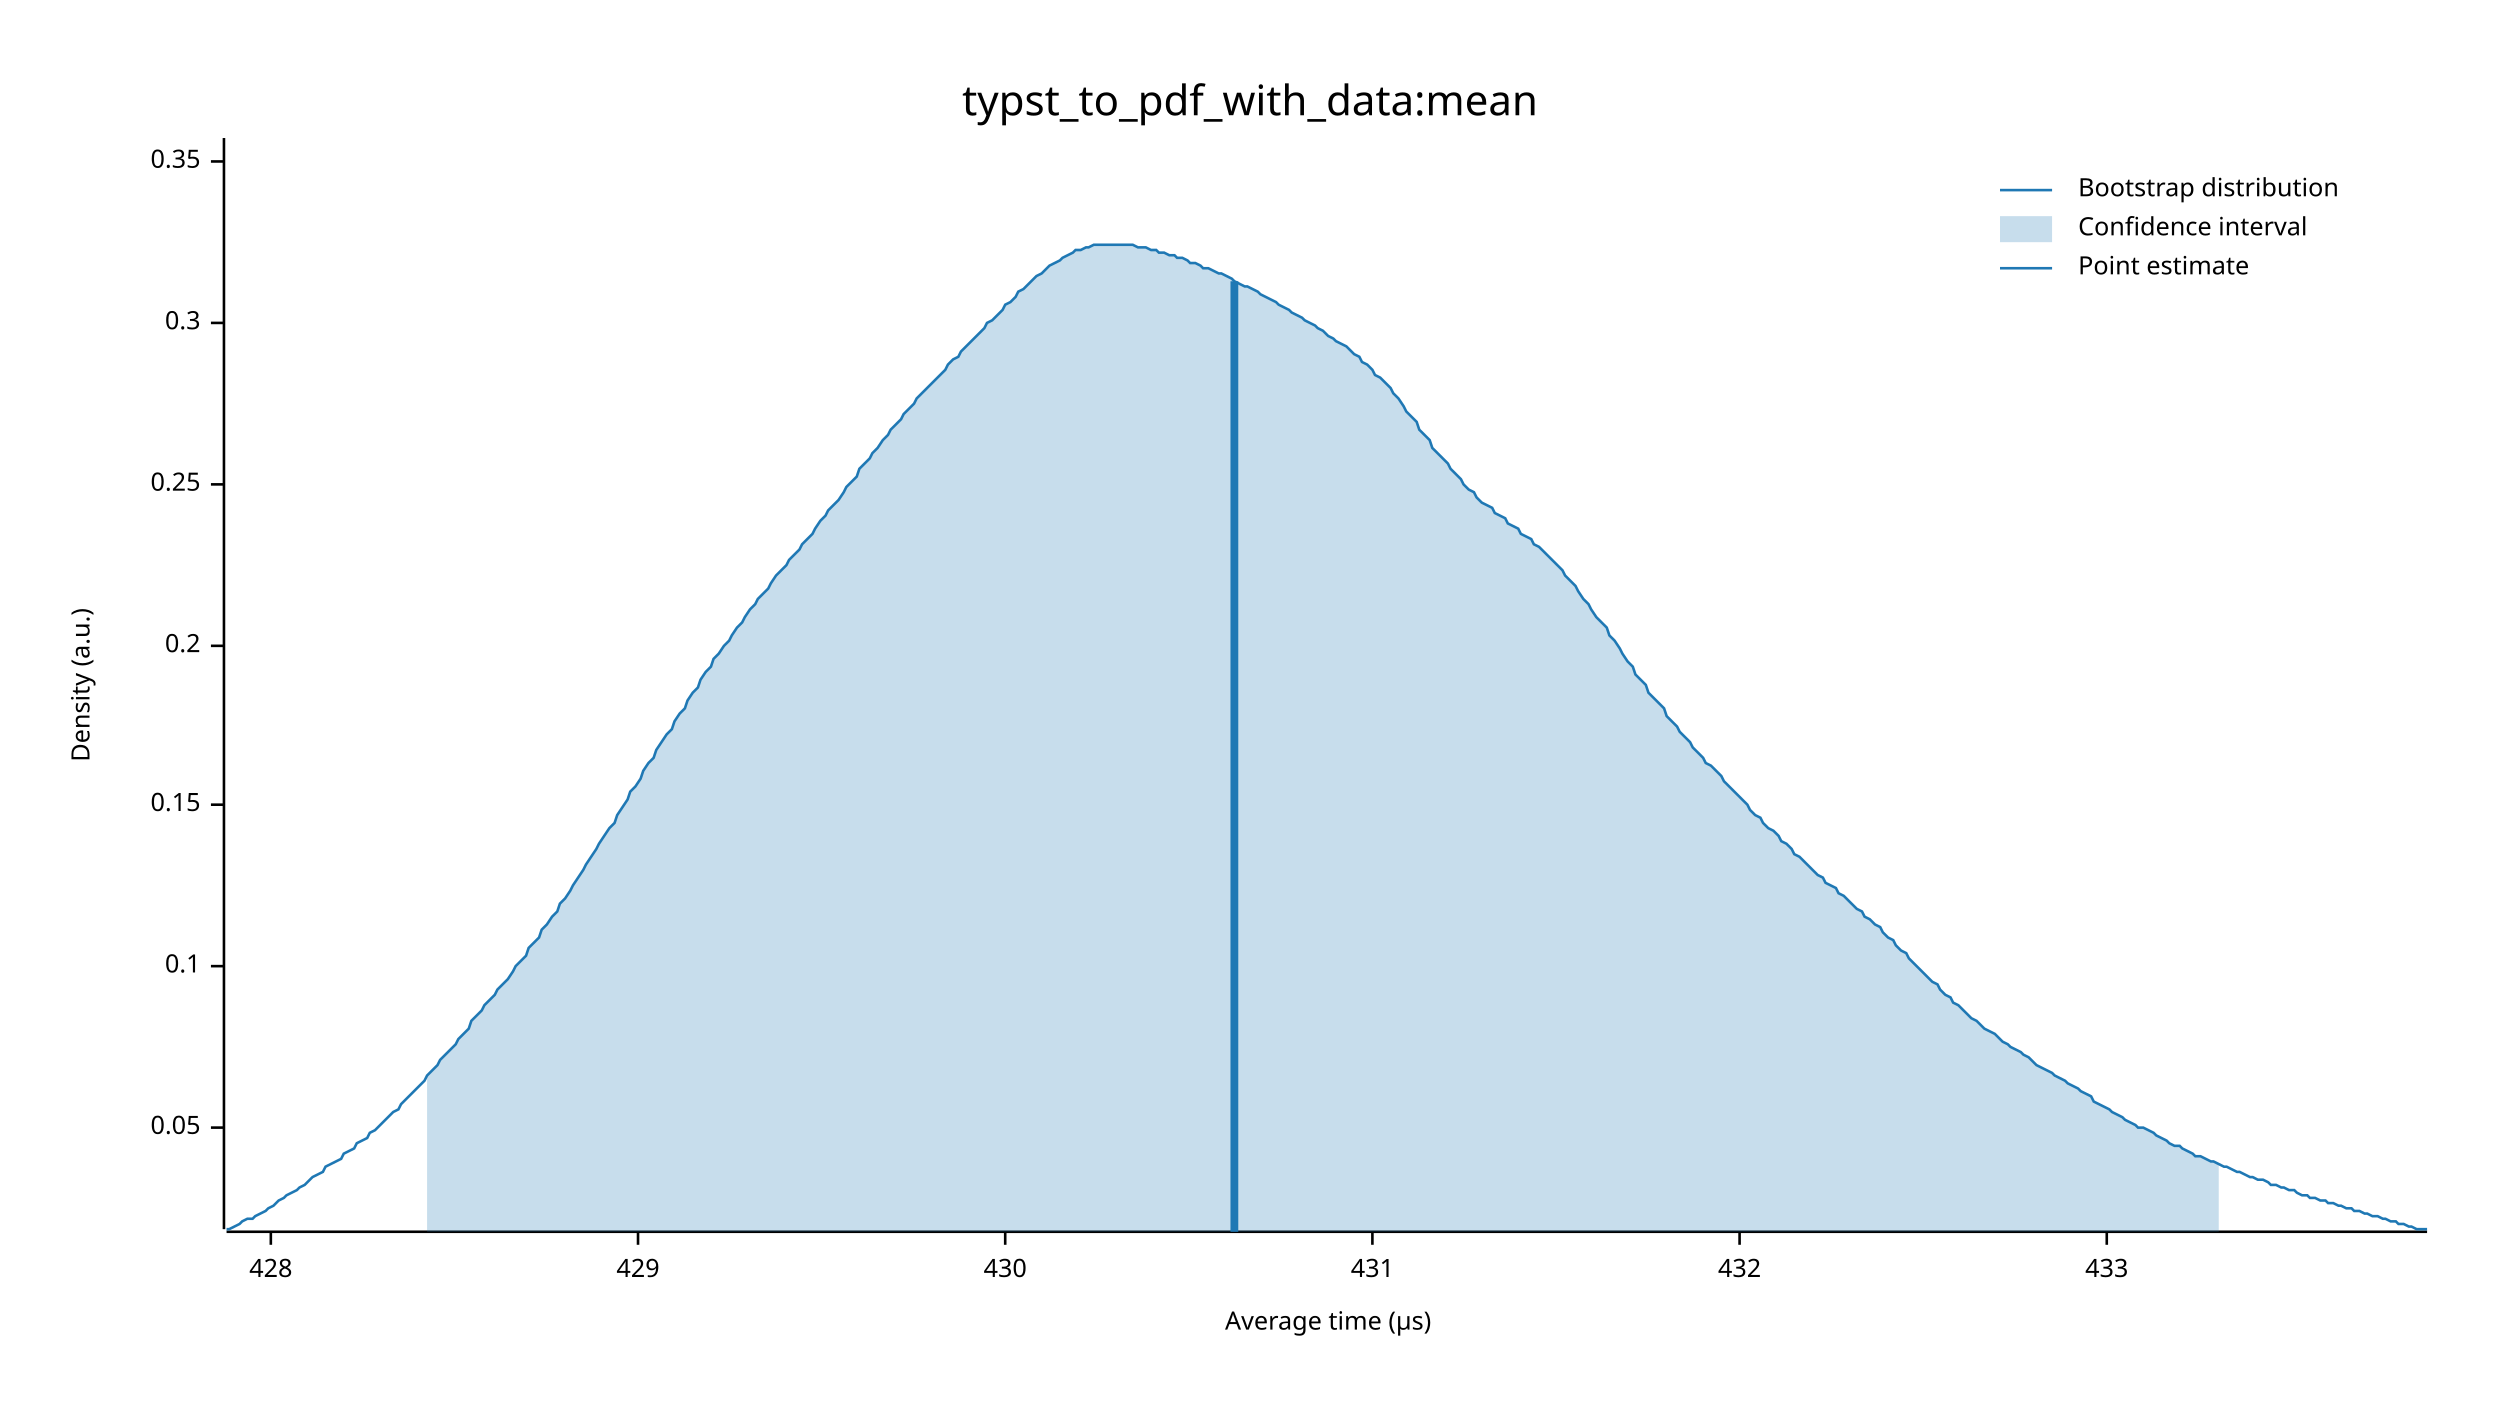
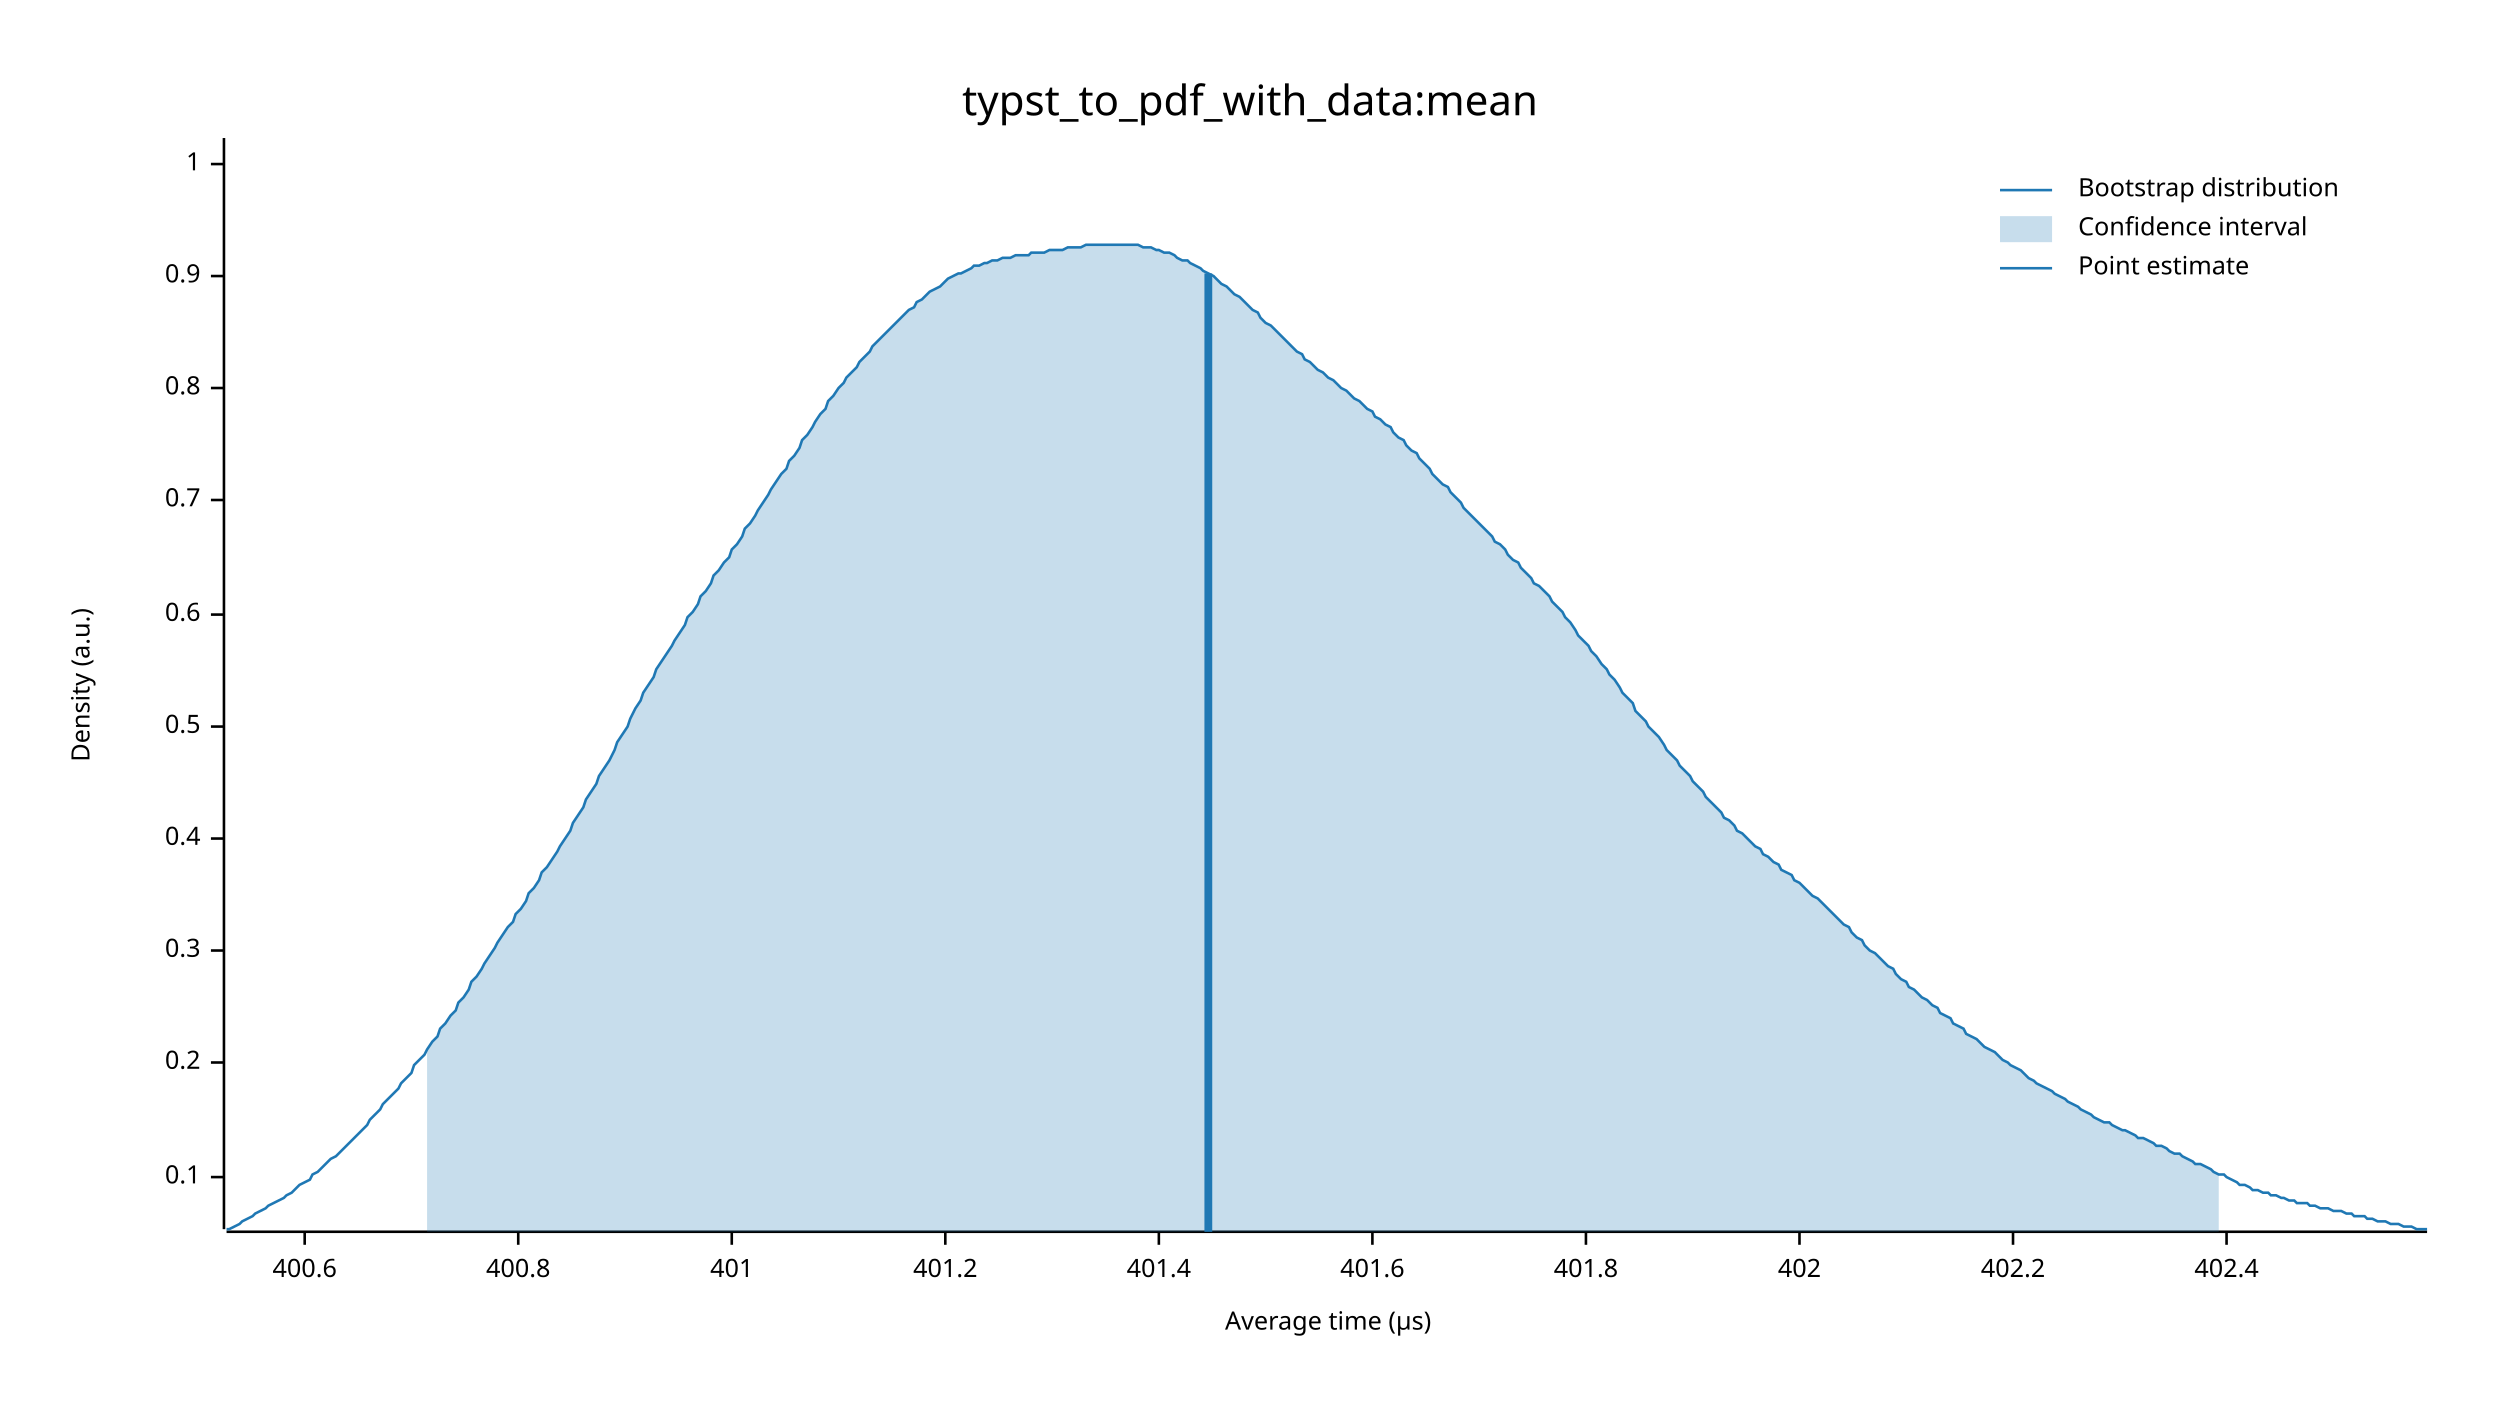
<svg xmlns="http://www.w3.org/2000/svg" width="960" height="540" viewBox="0 0 960 540">
  <text x="480" y="32" dy="0.76em" text-anchor="middle" font-family="sans-serif" font-size="16.129" opacity="1" fill="#000000">
typst_to_pdf_with_data:mean
</text>
  <text x="27" y="263" dy="0.76em" text-anchor="middle" font-family="sans-serif" font-size="9.677" opacity="1" fill="#000000" transform="rotate(270, 27, 263)">
Density (a.u.)
</text>
  <text x="510" y="513" dy="-0.5ex" text-anchor="middle" font-family="sans-serif" font-size="9.677" opacity="1" fill="#000000">
Average time (µs)
</text>
  <polyline fill="none" opacity="1" stroke="#000000" stroke-width="1" points="86,53 86,472 " />
-   <text x="77" y="433" dy="0.5ex" text-anchor="end" font-family="sans-serif" font-size="9.677" opacity="1" fill="#000000">
- 0.05
- </text>
-   <polyline fill="none" opacity="1" stroke="#000000" stroke-width="1" points="81,433 86,433 " />
-   <text x="77" y="371" dy="0.5ex" text-anchor="end" font-family="sans-serif" font-size="9.677" opacity="1" fill="#000000">
+   <text x="77" y="452" dy="0.5ex" text-anchor="end" font-family="sans-serif" font-size="9.677" opacity="1" fill="#000000">
0.1
</text>
-   <polyline fill="none" opacity="1" stroke="#000000" stroke-width="1" points="81,371 86,371 " />
-   <text x="77" y="309" dy="0.5ex" text-anchor="end" font-family="sans-serif" font-size="9.677" opacity="1" fill="#000000">
- 0.15
- </text>
-   <polyline fill="none" opacity="1" stroke="#000000" stroke-width="1" points="81,309 86,309 " />
-   <text x="77" y="248" dy="0.5ex" text-anchor="end" font-family="sans-serif" font-size="9.677" opacity="1" fill="#000000">
+   <polyline fill="none" opacity="1" stroke="#000000" stroke-width="1" points="81,452 86,452 " />
+   <text x="77" y="408" dy="0.5ex" text-anchor="end" font-family="sans-serif" font-size="9.677" opacity="1" fill="#000000">
0.2
</text>
-   <polyline fill="none" opacity="1" stroke="#000000" stroke-width="1" points="81,248 86,248 " />
-   <text x="77" y="186" dy="0.5ex" text-anchor="end" font-family="sans-serif" font-size="9.677" opacity="1" fill="#000000">
- 0.25
- </text>
-   <polyline fill="none" opacity="1" stroke="#000000" stroke-width="1" points="81,186 86,186 " />
-   <text x="77" y="124" dy="0.5ex" text-anchor="end" font-family="sans-serif" font-size="9.677" opacity="1" fill="#000000">
+   <polyline fill="none" opacity="1" stroke="#000000" stroke-width="1" points="81,408 86,408 " />
+   <text x="77" y="365" dy="0.5ex" text-anchor="end" font-family="sans-serif" font-size="9.677" opacity="1" fill="#000000">
0.3
</text>
-   <polyline fill="none" opacity="1" stroke="#000000" stroke-width="1" points="81,124 86,124 " />
-   <text x="77" y="62" dy="0.5ex" text-anchor="end" font-family="sans-serif" font-size="9.677" opacity="1" fill="#000000">
- 0.35
+   <polyline fill="none" opacity="1" stroke="#000000" stroke-width="1" points="81,365 86,365 " />
+   <text x="77" y="322" dy="0.5ex" text-anchor="end" font-family="sans-serif" font-size="9.677" opacity="1" fill="#000000">
+ 0.4
</text>
-   <polyline fill="none" opacity="1" stroke="#000000" stroke-width="1" points="81,62 86,62 " />
+   <polyline fill="none" opacity="1" stroke="#000000" stroke-width="1" points="81,322 86,322 " />
+   <text x="77" y="279" dy="0.5ex" text-anchor="end" font-family="sans-serif" font-size="9.677" opacity="1" fill="#000000">
+ 0.5
+ </text>
+   <polyline fill="none" opacity="1" stroke="#000000" stroke-width="1" points="81,279 86,279 " />
+   <text x="77" y="236" dy="0.5ex" text-anchor="end" font-family="sans-serif" font-size="9.677" opacity="1" fill="#000000">
+ 0.6
+ </text>
+   <polyline fill="none" opacity="1" stroke="#000000" stroke-width="1" points="81,236 86,236 " />
+   <text x="77" y="192" dy="0.5ex" text-anchor="end" font-family="sans-serif" font-size="9.677" opacity="1" fill="#000000">
+ 0.7
+ </text>
+   <polyline fill="none" opacity="1" stroke="#000000" stroke-width="1" points="81,192 86,192 " />
+   <text x="77" y="149" dy="0.5ex" text-anchor="end" font-family="sans-serif" font-size="9.677" opacity="1" fill="#000000">
+ 0.8
+ </text>
+   <polyline fill="none" opacity="1" stroke="#000000" stroke-width="1" points="81,149 86,149 " />
+   <text x="77" y="106" dy="0.5ex" text-anchor="end" font-family="sans-serif" font-size="9.677" opacity="1" fill="#000000">
+ 0.9
+ </text>
+   <polyline fill="none" opacity="1" stroke="#000000" stroke-width="1" points="81,106 86,106 " />
+   <text x="77" y="63" dy="0.5ex" text-anchor="end" font-family="sans-serif" font-size="9.677" opacity="1" fill="#000000">
+ 1
+ </text>
+   <polyline fill="none" opacity="1" stroke="#000000" stroke-width="1" points="81,63 86,63 " />
  <polyline fill="none" opacity="1" stroke="#000000" stroke-width="1" points="87,473 932,473 " />
-   <text x="104" y="483" dy="0.76em" text-anchor="middle" font-family="sans-serif" font-size="9.677" opacity="1" fill="#000000">
- 428
+   <text x="117" y="483" dy="0.76em" text-anchor="middle" font-family="sans-serif" font-size="9.677" opacity="1" fill="#000000">
+ 400.6
</text>
-   <polyline fill="none" opacity="1" stroke="#000000" stroke-width="1" points="104,473 104,478 " />
-   <text x="245" y="483" dy="0.76em" text-anchor="middle" font-family="sans-serif" font-size="9.677" opacity="1" fill="#000000">
- 429
+   <polyline fill="none" opacity="1" stroke="#000000" stroke-width="1" points="117,473 117,478 " />
+   <text x="199" y="483" dy="0.76em" text-anchor="middle" font-family="sans-serif" font-size="9.677" opacity="1" fill="#000000">
+ 400.8
</text>
-   <polyline fill="none" opacity="1" stroke="#000000" stroke-width="1" points="245,473 245,478 " />
-   <text x="386" y="483" dy="0.76em" text-anchor="middle" font-family="sans-serif" font-size="9.677" opacity="1" fill="#000000">
- 430
+   <polyline fill="none" opacity="1" stroke="#000000" stroke-width="1" points="199,473 199,478 " />
+   <text x="281" y="483" dy="0.76em" text-anchor="middle" font-family="sans-serif" font-size="9.677" opacity="1" fill="#000000">
+ 401
</text>
-   <polyline fill="none" opacity="1" stroke="#000000" stroke-width="1" points="386,473 386,478 " />
+   <polyline fill="none" opacity="1" stroke="#000000" stroke-width="1" points="281,473 281,478 " />
+   <text x="363" y="483" dy="0.76em" text-anchor="middle" font-family="sans-serif" font-size="9.677" opacity="1" fill="#000000">
+ 401.2
+ </text>
+   <polyline fill="none" opacity="1" stroke="#000000" stroke-width="1" points="363,473 363,478 " />
+   <text x="445" y="483" dy="0.76em" text-anchor="middle" font-family="sans-serif" font-size="9.677" opacity="1" fill="#000000">
+ 401.4
+ </text>
+   <polyline fill="none" opacity="1" stroke="#000000" stroke-width="1" points="445,473 445,478 " />
  <text x="527" y="483" dy="0.76em" text-anchor="middle" font-family="sans-serif" font-size="9.677" opacity="1" fill="#000000">
- 431
+ 401.6
</text>
  <polyline fill="none" opacity="1" stroke="#000000" stroke-width="1" points="527,473 527,478 " />
-   <text x="668" y="483" dy="0.76em" text-anchor="middle" font-family="sans-serif" font-size="9.677" opacity="1" fill="#000000">
- 432
+   <text x="609" y="483" dy="0.76em" text-anchor="middle" font-family="sans-serif" font-size="9.677" opacity="1" fill="#000000">
+ 401.8
</text>
-   <polyline fill="none" opacity="1" stroke="#000000" stroke-width="1" points="668,473 668,478 " />
-   <text x="809" y="483" dy="0.76em" text-anchor="middle" font-family="sans-serif" font-size="9.677" opacity="1" fill="#000000">
- 433
+   <polyline fill="none" opacity="1" stroke="#000000" stroke-width="1" points="609,473 609,478 " />
+   <text x="691" y="483" dy="0.76em" text-anchor="middle" font-family="sans-serif" font-size="9.677" opacity="1" fill="#000000">
+ 402
</text>
-   <polyline fill="none" opacity="1" stroke="#000000" stroke-width="1" points="809,473 809,478 " />
-   <polyline fill="none" opacity="1" stroke="#1F78B4" stroke-width="1" points="87,472 88,472 90,471 92,470 93,469 95,468 97,468 98,467 100,466 102,465 103,464 105,463 107,461 109,460 110,459 112,458 114,457 115,456 117,455 119,453 120,452 122,451 124,450 125,448 127,447 129,446 131,445 132,443 134,442 136,441 137,439 139,438 141,437 142,435 144,434 146,432 147,431 149,429 151,427 153,426 154,424 156,422 158,420 159,419 161,417 163,415 164,413 166,411 168,409 169,407 171,405 173,403 175,401 176,399 178,397 180,395 181,392 183,390 185,388 186,386 188,384 190,382 191,380 193,378 195,376 197,373 198,371 200,369 202,367 203,364 205,362 207,360 208,357 210,355 212,352 214,350 215,347 217,345 219,342 220,340 222,337 224,334 225,332 227,329 229,326 230,324 232,321 234,318 236,316 237,313 239,310 241,307 242,304 244,302 246,299 247,296 249,293 251,291 252,288 254,285 256,282 258,280 259,277 261,274 263,272 264,269 266,266 268,264 269,261 271,258 273,256 274,253 276,251 278,248 280,246 281,244 283,241 285,239 286,237 288,234 290,232 291,230 293,228 295,226 296,224 298,221 300,219 302,217 303,215 305,213 307,211 308,209 310,207 312,205 313,203 315,200 317,198 318,196 320,194 322,192 324,189 325,187 327,185 329,183 330,180 332,178 334,176 335,174 337,172 339,169 341,167 342,165 344,163 346,161 347,159 349,157 351,155 352,153 354,151 356,149 357,148 359,146 361,144 363,142 364,140 366,138 368,137 369,135 371,133 373,131 374,130 376,128 378,126 379,124 381,123 383,121 385,119 386,117 388,116 390,114 391,112 393,111 395,109 396,108 398,106 400,105 401,104 403,102 405,101 407,100 408,99 410,98 412,97 413,96 415,96 417,95 418,95 420,94 422,94 423,94 425,94 427,94 429,94 430,94 432,94 434,94 435,94 437,95 439,95 440,95 442,96 444,96 445,97 447,97 449,98 451,98 452,99 454,99 456,100 457,101 459,101 461,102 462,103 464,103 466,104 468,105 469,105 471,106 473,107 474,108 476,109 478,110 479,110 481,111 483,112 484,113 486,114 488,115 490,116 491,117 493,118 495,119 496,120 498,121 500,122 501,123 503,124 505,125 506,126 508,127 510,129 512,130 513,131 515,132 517,133 518,134 520,136 522,137 523,139 525,140 527,142 528,144 530,145 532,147 534,149 535,151 537,153 539,156 540,158 542,160 544,162 545,165 547,167 549,169 550,172 552,174 554,176 556,178 557,180 559,182 561,184 562,186 564,188 566,189 567,191 569,193 571,194 573,195 574,197 576,198 578,199 579,201 581,202 583,203 584,205 586,206 588,207 589,209 591,210 593,212 595,214 596,215 598,217 600,219 601,221 603,223 605,225 606,227 608,230 610,232 611,234 613,237 615,239 617,241 618,244 620,246 622,249 623,251 625,254 627,256 628,259 630,261 632,263 633,266 635,268 637,270 639,272 640,275 642,277 644,279 645,281 647,283 649,285 650,287 652,289 654,291 655,293 657,294 659,296 661,298 662,300 664,302 666,304 667,305 669,307 671,309 672,311 674,313 676,314 677,316 679,318 681,319 683,321 684,323 686,324 688,326 689,328 691,329 693,331 694,332 696,334 698,336 700,337 701,339 703,340 705,341 706,343 708,344 710,346 711,347 713,349 715,350 716,352 718,353 720,355 722,356 723,358 725,360 727,361 728,363 730,365 732,366 733,368 735,370 737,372 738,373 740,375 742,377 744,378 745,380 747,382 749,383 750,385 752,386 754,388 755,389 757,391 759,392 760,393 762,395 764,396 766,397 767,398 769,400 771,401 772,402 774,403 776,404 777,405 779,406 781,408 782,409 784,410 786,411 788,412 789,413 791,414 793,415 794,416 796,417 798,418 799,419 801,420 803,421 804,423 806,424 808,425 810,426 811,427 813,428 815,429 816,430 818,431 820,432 821,433 823,433 825,434 827,435 828,436 830,437 832,438 833,439 835,440 837,440 838,441 840,442 842,443 843,444 845,444 847,445 849,446 850,446 852,447 854,448 855,448 857,449 859,450 860,450 862,451 864,452 865,452 867,453 869,453 871,454 872,455 874,455 876,456 877,456 879,457 881,457 882,458 884,459 886,459 887,460 889,460 891,461 893,461 894,462 896,462 898,463 899,463 901,464 903,464 904,465 906,465 908,466 909,466 911,467 913,467 915,468 916,468 918,469 920,469 921,470 923,470 925,471 926,471 928,472 930,472 932,472 " />
-   <polygon opacity="0.25" fill="#1F78B4" points="164,413 166,411 168,409 169,407 171,405 173,403 175,401 176,399 178,397 180,395 181,392 183,390 185,388 186,386 188,384 190,382 191,380 193,378 195,376 197,373 198,371 200,369 202,367 203,364 205,362 207,360 208,357 210,355 212,352 214,350 215,347 217,345 219,342 220,340 222,337 224,334 225,332 227,329 229,326 230,324 232,321 234,318 236,316 237,313 239,310 241,307 242,304 244,302 246,299 247,296 249,293 251,291 252,288 254,285 256,282 258,280 259,277 261,274 263,272 264,269 266,266 268,264 269,261 271,258 273,256 274,253 276,251 278,248 280,246 281,244 283,241 285,239 286,237 288,234 290,232 291,230 293,228 295,226 296,224 298,221 300,219 302,217 303,215 305,213 307,211 308,209 310,207 312,205 313,203 315,200 317,198 318,196 320,194 322,192 324,189 325,187 327,185 329,183 330,180 332,178 334,176 335,174 337,172 339,169 341,167 342,165 344,163 346,161 347,159 349,157 351,155 352,153 354,151 356,149 357,148 359,146 361,144 363,142 364,140 366,138 368,137 369,135 371,133 373,131 374,130 376,128 378,126 379,124 381,123 383,121 385,119 386,117 388,116 390,114 391,112 393,111 395,109 396,108 398,106 400,105 401,104 403,102 405,101 407,100 408,99 410,98 412,97 413,96 415,96 417,95 418,95 420,94 422,94 423,94 425,94 427,94 429,94 430,94 432,94 434,94 435,94 437,95 439,95 440,95 442,96 444,96 445,97 447,97 449,98 451,98 452,99 454,99 456,100 457,101 459,101 461,102 462,103 464,103 466,104 468,105 469,105 471,106 473,107 474,108 476,109 478,110 479,110 481,111 483,112 484,113 486,114 488,115 490,116 491,117 493,118 495,119 496,120 498,121 500,122 501,123 503,124 505,125 506,126 508,127 510,129 512,130 513,131 515,132 517,133 518,134 520,136 522,137 523,139 525,140 527,142 528,144 530,145 532,147 534,149 535,151 537,153 539,156 540,158 542,160 544,162 545,165 547,167 549,169 550,172 552,174 554,176 556,178 557,180 559,182 561,184 562,186 564,188 566,189 567,191 569,193 571,194 573,195 574,197 576,198 578,199 579,201 581,202 583,203 584,205 586,206 588,207 589,209 591,210 593,212 595,214 596,215 598,217 600,219 601,221 603,223 605,225 606,227 608,230 610,232 611,234 613,237 615,239 617,241 618,244 620,246 622,249 623,251 625,254 627,256 628,259 630,261 632,263 633,266 635,268 637,270 639,272 640,275 642,277 644,279 645,281 647,283 649,285 650,287 652,289 654,291 655,293 657,294 659,296 661,298 662,300 664,302 666,304 667,305 669,307 671,309 672,311 674,313 676,314 677,316 679,318 681,319 683,321 684,323 686,324 688,326 689,328 691,329 693,331 694,332 696,334 698,336 700,337 701,339 703,340 705,341 706,343 708,344 710,346 711,347 713,349 715,350 716,352 718,353 720,355 722,356 723,358 725,360 727,361 728,363 730,365 732,366 733,368 735,370 737,372 738,373 740,375 742,377 744,378 745,380 747,382 749,383 750,385 752,386 754,388 755,389 757,391 759,392 760,393 762,395 764,396 766,397 767,398 769,400 771,401 772,402 774,403 776,404 777,405 779,406 781,408 782,409 784,410 786,411 788,412 789,413 791,414 793,415 794,416 796,417 798,418 799,419 801,420 803,421 804,423 806,424 808,425 810,426 811,427 813,428 815,429 816,430 818,431 820,432 821,433 823,433 825,434 827,435 828,436 830,437 832,438 833,439 835,440 837,440 838,441 840,442 842,443 843,444 845,444 847,445 849,446 850,446 852,447 852,473 164,473 " />
-   <polyline fill="none" opacity="1" stroke="#1F78B4" stroke-width="3" points="474,473 474,108 " />
+   <polyline fill="none" opacity="1" stroke="#000000" stroke-width="1" points="691,473 691,478 " />
+   <text x="773" y="483" dy="0.76em" text-anchor="middle" font-family="sans-serif" font-size="9.677" opacity="1" fill="#000000">
+ 402.2
+ </text>
+   <polyline fill="none" opacity="1" stroke="#000000" stroke-width="1" points="773,473 773,478 " />
+   <text x="855" y="483" dy="0.76em" text-anchor="middle" font-family="sans-serif" font-size="9.677" opacity="1" fill="#000000">
+ 402.4
+ </text>
+   <polyline fill="none" opacity="1" stroke="#000000" stroke-width="1" points="855,473 855,478 " />
+   <polyline fill="none" opacity="1" stroke="#1F78B4" stroke-width="1" points="87,472 88,472 90,471 92,470 93,469 95,468 97,467 98,466 100,465 102,464 103,463 105,462 107,461 109,460 110,459 112,458 114,456 115,455 117,454 119,453 120,451 122,450 124,448 125,447 127,445 129,444 131,442 132,441 134,439 136,437 137,436 139,434 141,432 142,430 144,428 146,426 147,424 149,422 151,420 153,418 154,416 156,414 158,412 159,409 161,407 163,405 164,403 166,400 168,398 169,395 171,393 173,390 175,388 176,385 178,383 180,380 181,377 183,375 185,372 186,370 188,367 190,364 191,362 193,359 195,356 197,354 198,351 200,349 202,346 203,343 205,341 207,338 208,335 210,333 212,330 214,327 215,325 217,322 219,319 220,316 222,313 224,310 225,307 227,304 229,301 230,298 232,295 234,292 236,288 237,285 239,282 241,279 242,276 244,272 246,269 247,266 249,263 251,260 252,257 254,254 256,251 258,248 259,246 261,243 263,240 264,237 266,235 268,232 269,229 271,227 273,224 274,221 276,219 278,216 280,214 281,211 283,209 285,206 286,203 288,201 290,198 291,196 293,193 295,190 296,188 298,185 300,182 302,180 303,177 305,175 307,172 308,169 310,167 312,164 313,162 315,159 317,157 318,154 320,152 322,149 324,147 325,145 327,143 329,141 330,139 332,137 334,135 335,133 337,131 339,129 341,127 342,126 344,124 346,122 347,121 349,119 351,118 352,116 354,115 356,113 357,112 359,111 361,110 363,108 364,107 366,106 368,105 369,105 371,104 373,103 374,102 376,102 378,101 379,101 381,100 383,100 385,99 386,99 388,99 390,98 391,98 393,98 395,98 396,97 398,97 400,97 401,97 403,96 405,96 407,96 408,96 410,95 412,95 413,95 415,95 417,94 418,94 420,94 422,94 423,94 425,94 427,94 429,94 430,94 432,94 434,94 435,94 437,94 439,95 440,95 442,95 444,96 445,96 447,97 449,97 451,98 452,99 454,100 456,100 457,101 459,102 461,103 462,104 464,105 466,106 468,108 469,109 471,110 473,112 474,113 476,114 478,116 479,117 481,119 483,120 484,122 486,124 488,125 490,127 491,128 493,130 495,132 496,133 498,135 500,136 501,138 503,139 505,141 506,142 508,143 510,145 512,146 513,147 515,149 517,150 518,151 520,153 522,154 523,155 525,157 527,158 528,160 530,161 532,163 534,164 535,166 537,168 539,169 540,171 542,173 544,174 545,176 547,178 549,180 550,182 552,184 554,186 556,187 557,189 559,191 561,193 562,195 564,197 566,199 567,200 569,202 571,204 573,206 574,208 576,209 578,211 579,213 581,215 583,216 584,218 586,220 588,222 589,224 591,225 593,227 595,229 596,231 598,233 600,235 601,237 603,239 605,242 606,244 608,246 610,248 611,250 613,252 615,255 617,257 618,259 620,261 622,264 623,266 625,268 627,270 628,273 630,275 632,277 633,279 635,281 637,283 639,286 640,288 642,290 644,292 645,294 647,296 649,298 650,300 652,302 654,304 655,306 657,308 659,310 661,312 662,314 664,315 666,317 667,319 669,320 671,322 672,323 674,325 676,326 677,328 679,329 681,331 683,332 684,334 686,335 688,336 689,338 691,339 693,341 694,342 696,344 698,345 700,347 701,348 703,350 705,352 706,353 708,355 710,356 711,358 713,360 715,361 716,363 718,365 720,366 722,368 723,369 725,371 727,372 728,374 730,376 732,377 733,379 735,380 737,382 738,383 740,384 742,386 744,387 745,389 747,390 749,391 750,393 752,394 754,395 755,397 757,398 759,399 760,400 762,402 764,403 766,404 767,405 769,407 771,408 772,409 774,410 776,411 777,412 779,414 781,415 782,416 784,417 786,418 788,419 789,420 791,421 793,422 794,423 796,424 798,425 799,426 801,427 803,428 804,429 806,430 808,431 810,431 811,432 813,433 815,434 816,434 818,435 820,436 821,437 823,437 825,438 827,439 828,440 830,440 832,441 833,442 835,443 837,443 838,444 840,445 842,446 843,447 845,447 847,448 849,449 850,450 852,451 854,451 855,452 857,453 859,454 860,455 862,455 864,456 865,457 867,457 869,458 871,458 872,459 874,459 876,460 877,460 879,461 881,461 882,462 884,462 886,462 887,463 889,463 891,464 893,464 894,464 896,465 898,465 899,465 901,466 903,466 904,467 906,467 908,467 909,468 911,468 913,469 915,469 916,469 918,470 920,470 921,470 923,471 925,471 926,471 928,472 930,472 932,472 " />
+   <polygon opacity="0.25" fill="#1F78B4" points="164,403 166,400 168,398 169,395 171,393 173,390 175,388 176,385 178,383 180,380 181,377 183,375 185,372 186,370 188,367 190,364 191,362 193,359 195,356 197,354 198,351 200,349 202,346 203,343 205,341 207,338 208,335 210,333 212,330 214,327 215,325 217,322 219,319 220,316 222,313 224,310 225,307 227,304 229,301 230,298 232,295 234,292 236,288 237,285 239,282 241,279 242,276 244,272 246,269 247,266 249,263 251,260 252,257 254,254 256,251 258,248 259,246 261,243 263,240 264,237 266,235 268,232 269,229 271,227 273,224 274,221 276,219 278,216 280,214 281,211 283,209 285,206 286,203 288,201 290,198 291,196 293,193 295,190 296,188 298,185 300,182 302,180 303,177 305,175 307,172 308,169 310,167 312,164 313,162 315,159 317,157 318,154 320,152 322,149 324,147 325,145 327,143 329,141 330,139 332,137 334,135 335,133 337,131 339,129 341,127 342,126 344,124 346,122 347,121 349,119 351,118 352,116 354,115 356,113 357,112 359,111 361,110 363,108 364,107 366,106 368,105 369,105 371,104 373,103 374,102 376,102 378,101 379,101 381,100 383,100 385,99 386,99 388,99 390,98 391,98 393,98 395,98 396,97 398,97 400,97 401,97 403,96 405,96 407,96 408,96 410,95 412,95 413,95 415,95 417,94 418,94 420,94 422,94 423,94 425,94 427,94 429,94 430,94 432,94 434,94 435,94 437,94 439,95 440,95 442,95 444,96 445,96 447,97 449,97 451,98 452,99 454,100 456,100 457,101 459,102 461,103 462,104 464,105 466,106 468,108 469,109 471,110 473,112 474,113 476,114 478,116 479,117 481,119 483,120 484,122 486,124 488,125 490,127 491,128 493,130 495,132 496,133 498,135 500,136 501,138 503,139 505,141 506,142 508,143 510,145 512,146 513,147 515,149 517,150 518,151 520,153 522,154 523,155 525,157 527,158 528,160 530,161 532,163 534,164 535,166 537,168 539,169 540,171 542,173 544,174 545,176 547,178 549,180 550,182 552,184 554,186 556,187 557,189 559,191 561,193 562,195 564,197 566,199 567,200 569,202 571,204 573,206 574,208 576,209 578,211 579,213 581,215 583,216 584,218 586,220 588,222 589,224 591,225 593,227 595,229 596,231 598,233 600,235 601,237 603,239 605,242 606,244 608,246 610,248 611,250 613,252 615,255 617,257 618,259 620,261 622,264 623,266 625,268 627,270 628,273 630,275 632,277 633,279 635,281 637,283 639,286 640,288 642,290 644,292 645,294 647,296 649,298 650,300 652,302 654,304 655,306 657,308 659,310 661,312 662,314 664,315 666,317 667,319 669,320 671,322 672,323 674,325 676,326 677,328 679,329 681,331 683,332 684,334 686,335 688,336 689,338 691,339 693,341 694,342 696,344 698,345 700,347 701,348 703,350 705,352 706,353 708,355 710,356 711,358 713,360 715,361 716,363 718,365 720,366 722,368 723,369 725,371 727,372 728,374 730,376 732,377 733,379 735,380 737,382 738,383 740,384 742,386 744,387 745,389 747,390 749,391 750,393 752,394 754,395 755,397 757,398 759,399 760,400 762,402 764,403 766,404 767,405 769,407 771,408 772,409 774,410 776,411 777,412 779,414 781,415 782,416 784,417 786,418 788,419 789,420 791,421 793,422 794,423 796,424 798,425 799,426 801,427 803,428 804,429 806,430 808,431 810,431 811,432 813,433 815,434 816,434 818,435 820,436 821,437 823,437 825,438 827,439 828,440 830,440 832,441 833,442 835,443 837,443 838,444 840,445 842,446 843,447 845,447 847,448 849,449 850,450 852,451 852,473 164,473 " />
+   <polyline fill="none" opacity="1" stroke="#1F78B4" stroke-width="3" points="464,473 464,105 " />
  <text x="798" y="68" dy="0.76em" text-anchor="start" font-family="sans-serif" font-size="9.677" opacity="1" fill="#000000">
Bootstrap distribution
</text>
  <text x="798" y="83" dy="0.76em" text-anchor="start" font-family="sans-serif" font-size="9.677" opacity="1" fill="#000000">
Confidence interval
</text>
  <text x="798" y="98" dy="0.76em" text-anchor="start" font-family="sans-serif" font-size="9.677" opacity="1" fill="#000000">
Point estimate
</text>
  <polyline fill="none" opacity="1" stroke="#1F78B4" stroke-width="1" points="768,73 788,73 " />
  <rect x="768" y="83" width="20" height="10" opacity="0.25" fill="#1F78B4" stroke="none" />
  <polyline fill="none" opacity="1" stroke="#1F78B4" stroke-width="1" points="768,103 788,103 " />
</svg>
